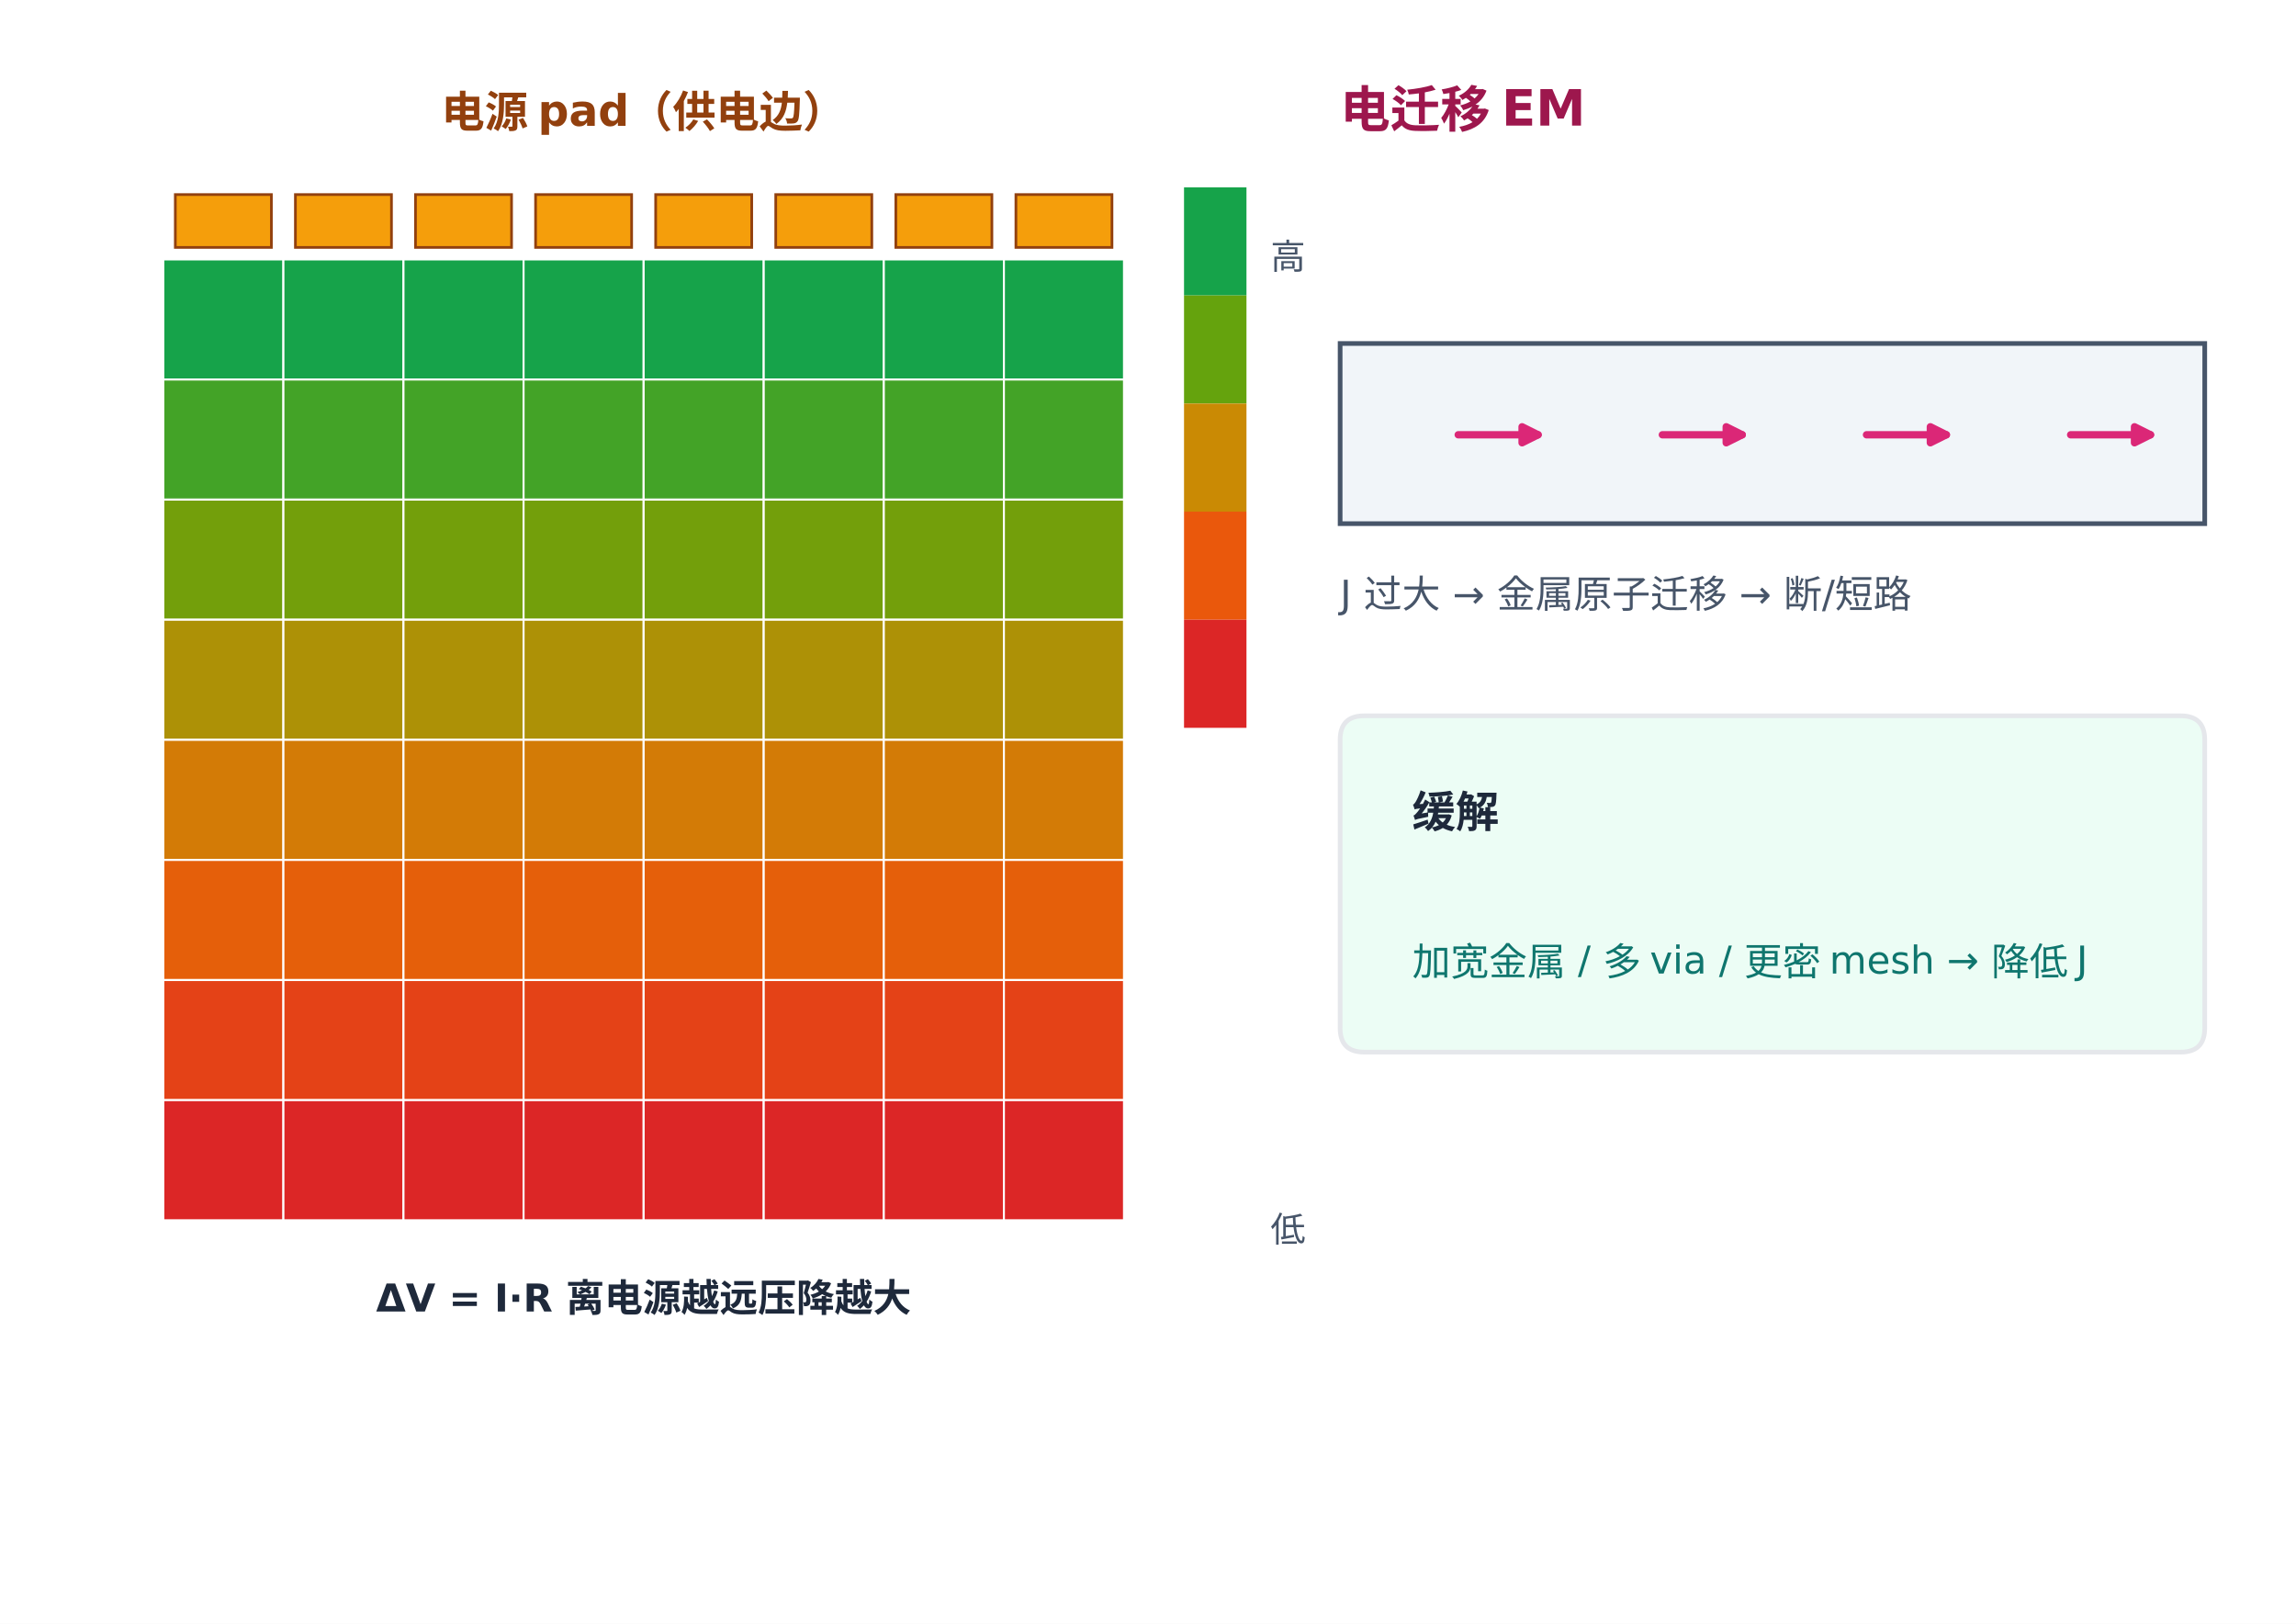
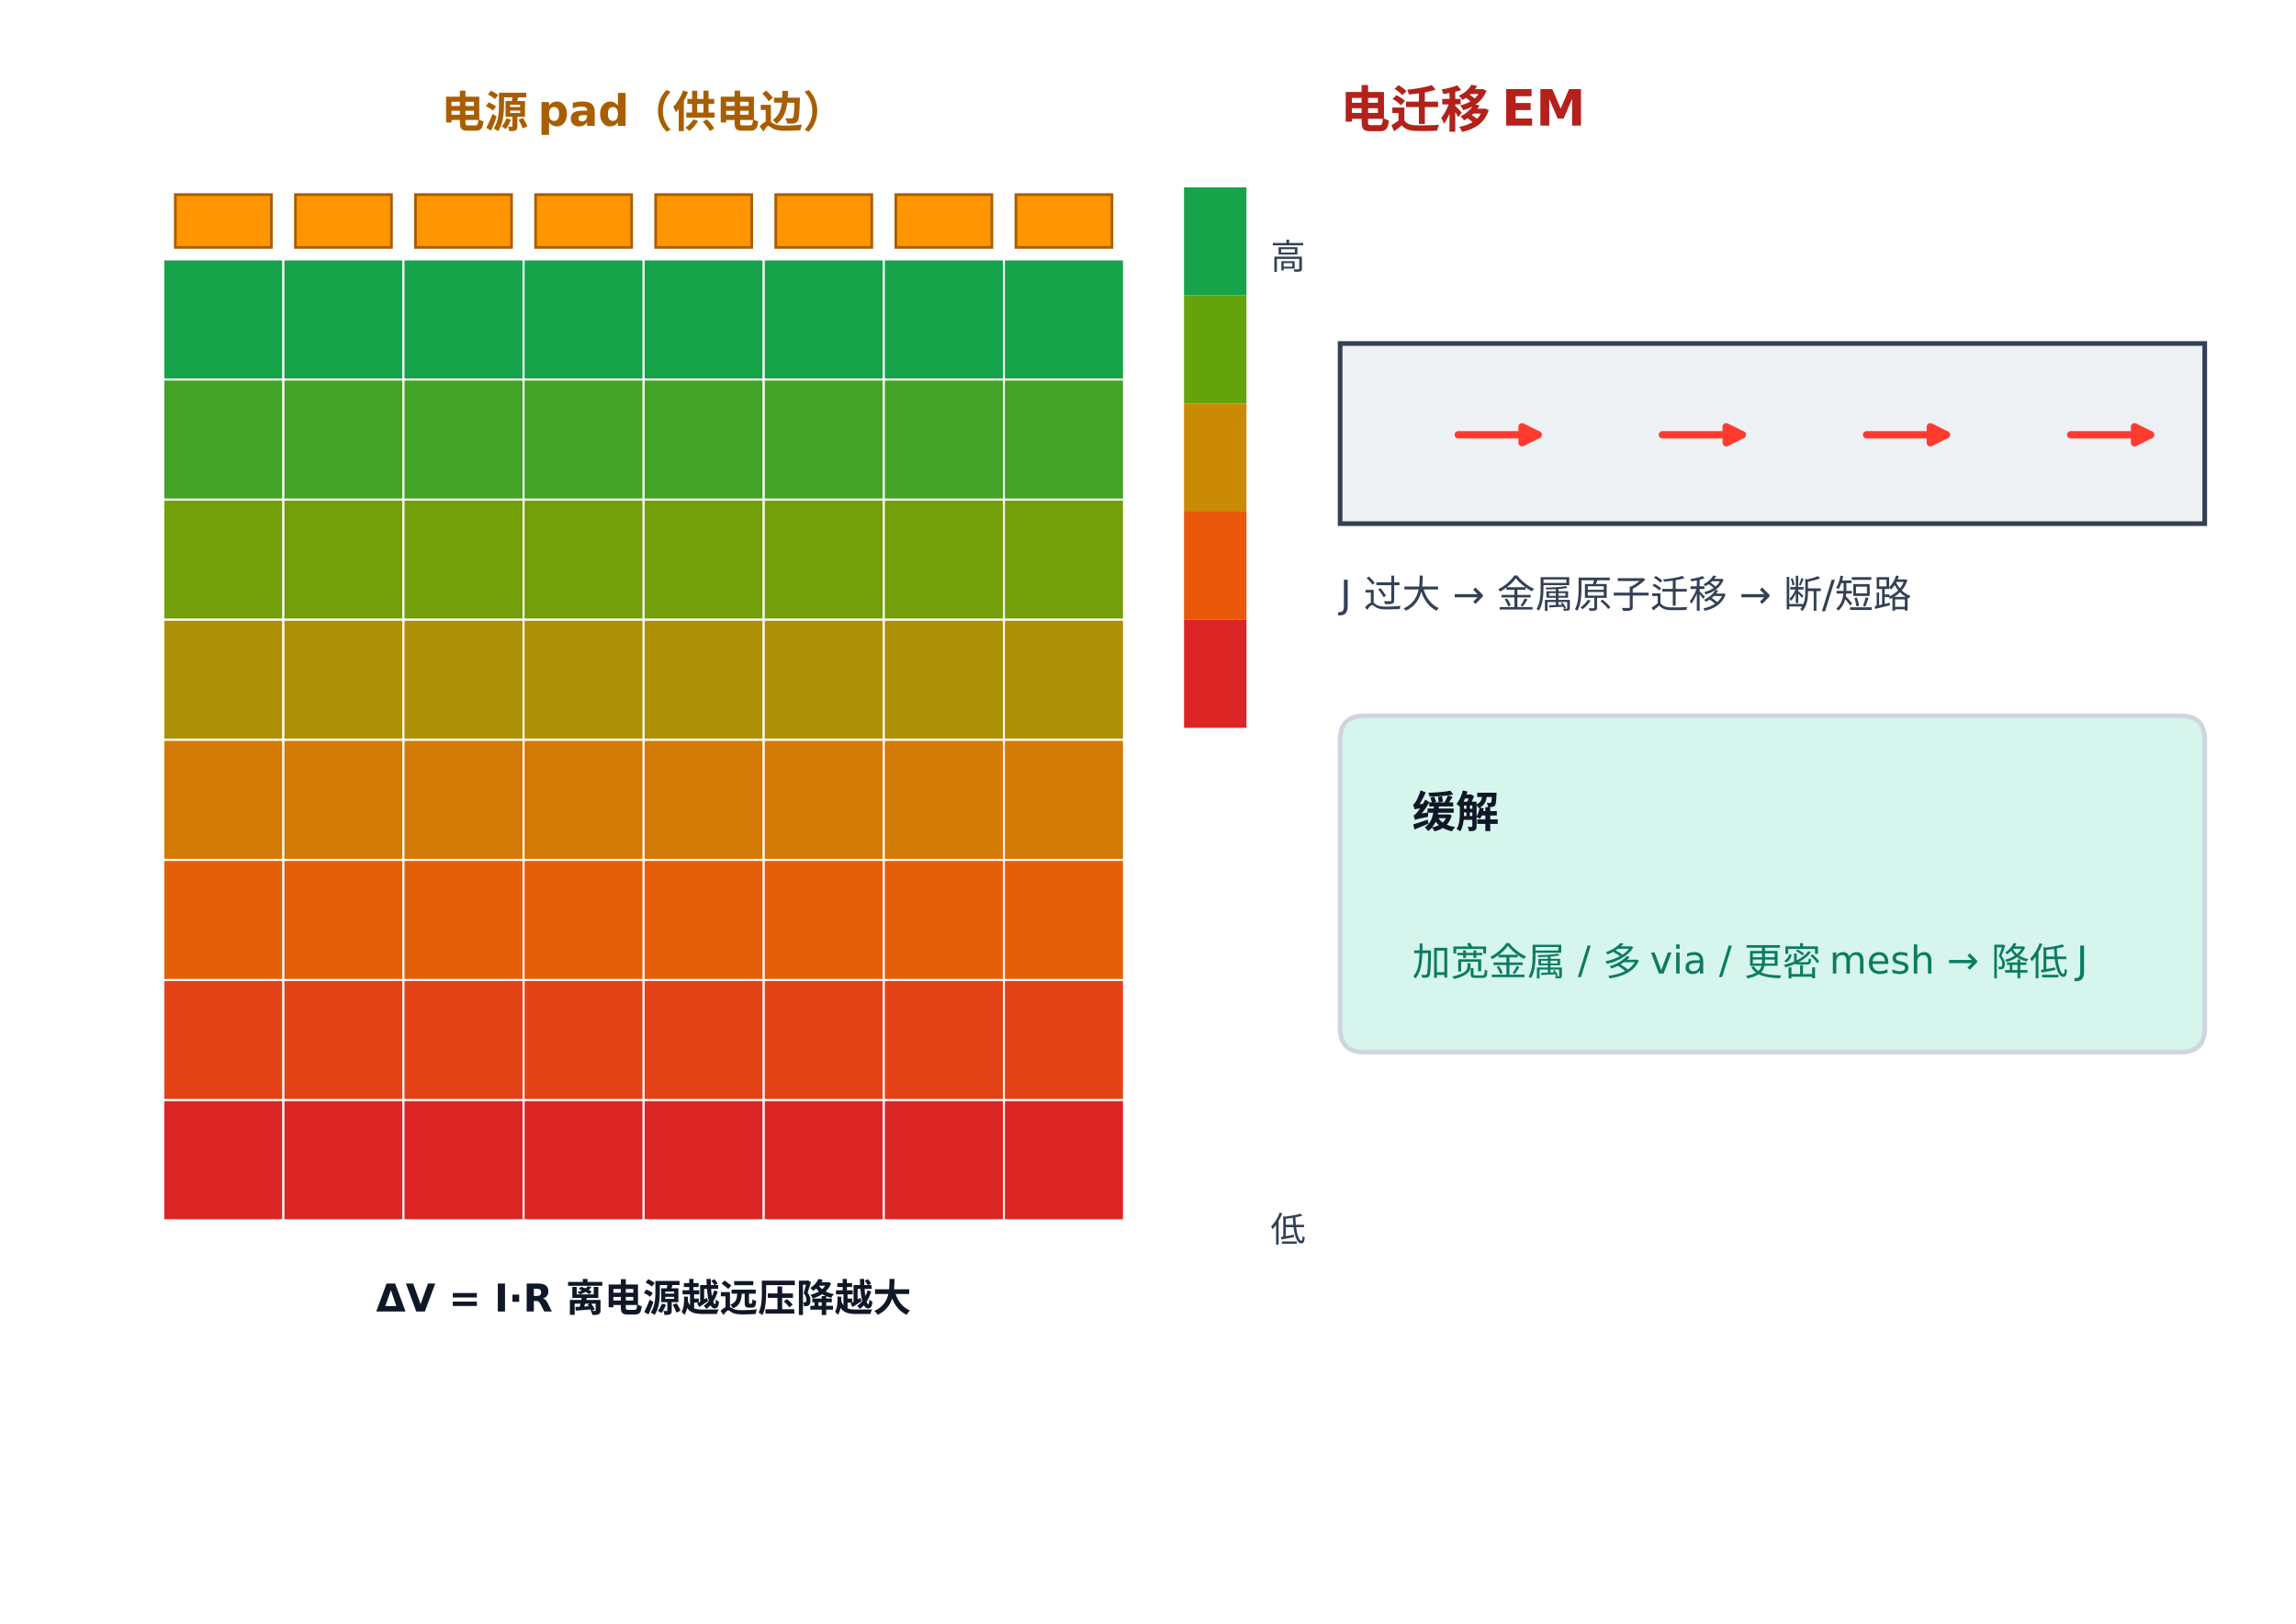
<svg xmlns="http://www.w3.org/2000/svg" width="688.32pt" height="486.72pt" viewBox="0 0 688.32 486.72" version="1.1">
  <defs>
    <style type="text/css">*{stroke-linejoin: round; stroke-linecap: butt}</style>
  </defs>
  <g id="figure_1">
    <g id="patch_1">
      <path d="M 0 486.72  L 688.32 486.72  L 688.32 0  L 0 0  z " style="fill: #ffffff" />
    </g>
    <g id="axes_1">
      <g id="patch_2">
-         <path d="M 5.76 480.96  L 682.56 480.96  L 682.56 5.76  L 5.76 5.76  z " clip-path="url(#pdfd5277733)" style="fill: #ffffff" />
+         <path d="M 5.76 480.96  L 682.56 480.96  L 682.56 5.76  L 5.76 5.76  z " clip-path="url(#pc64b1477e7)" style="fill: #ffffff" />
      </g>
      <g id="patch_3">
-         <path d="M 48.96 113.76  L 84.96 113.76  L 84.96 77.76  L 48.96 77.76  z " clip-path="url(#pdfd5277733)" style="fill: #16a34a; stroke: #ffffff; stroke-width: 0.6; stroke-linejoin: miter" />
+         <path d="M 48.96 113.76  L 84.96 113.76  L 84.96 77.76  L 48.96 77.76  z " clip-path="url(#pc64b1477e7)" style="fill: #16a34a; stroke: #ffffff; stroke-width: 0.6; stroke-linejoin: miter" />
      </g>
      <g id="patch_4">
-         <path d="M 84.96 113.76  L 120.96 113.76  L 120.96 77.76  L 84.96 77.76  z " clip-path="url(#pdfd5277733)" style="fill: #16a34a; stroke: #ffffff; stroke-width: 0.6; stroke-linejoin: miter" />
+         <path d="M 84.96 113.76  L 120.96 113.76  L 120.96 77.76  L 84.96 77.76  z " clip-path="url(#pc64b1477e7)" style="fill: #16a34a; stroke: #ffffff; stroke-width: 0.6; stroke-linejoin: miter" />
      </g>
      <g id="patch_5">
-         <path d="M 120.96 113.76  L 156.96 113.76  L 156.96 77.76  L 120.96 77.76  z " clip-path="url(#pdfd5277733)" style="fill: #16a34a; stroke: #ffffff; stroke-width: 0.6; stroke-linejoin: miter" />
+         <path d="M 120.96 113.76  L 156.96 113.76  L 156.96 77.76  L 120.96 77.76  z " clip-path="url(#pc64b1477e7)" style="fill: #16a34a; stroke: #ffffff; stroke-width: 0.6; stroke-linejoin: miter" />
      </g>
      <g id="patch_6">
-         <path d="M 156.96 113.76  L 192.96 113.76  L 192.96 77.76  L 156.96 77.76  z " clip-path="url(#pdfd5277733)" style="fill: #16a34a; stroke: #ffffff; stroke-width: 0.6; stroke-linejoin: miter" />
+         <path d="M 156.96 113.76  L 192.96 113.76  L 192.96 77.76  L 156.96 77.76  z " clip-path="url(#pc64b1477e7)" style="fill: #16a34a; stroke: #ffffff; stroke-width: 0.6; stroke-linejoin: miter" />
      </g>
      <g id="patch_7">
-         <path d="M 192.96 113.76  L 228.96 113.76  L 228.96 77.76  L 192.96 77.76  z " clip-path="url(#pdfd5277733)" style="fill: #16a34a; stroke: #ffffff; stroke-width: 0.6; stroke-linejoin: miter" />
+         <path d="M 192.96 113.76  L 228.96 113.76  L 228.96 77.76  L 192.96 77.76  z " clip-path="url(#pc64b1477e7)" style="fill: #16a34a; stroke: #ffffff; stroke-width: 0.6; stroke-linejoin: miter" />
      </g>
      <g id="patch_8">
-         <path d="M 228.96 113.76  L 264.96 113.76  L 264.96 77.76  L 228.96 77.76  z " clip-path="url(#pdfd5277733)" style="fill: #16a34a; stroke: #ffffff; stroke-width: 0.6; stroke-linejoin: miter" />
+         <path d="M 228.96 113.76  L 264.96 113.76  L 264.96 77.76  L 228.96 77.76  z " clip-path="url(#pc64b1477e7)" style="fill: #16a34a; stroke: #ffffff; stroke-width: 0.6; stroke-linejoin: miter" />
      </g>
      <g id="patch_9">
-         <path d="M 264.96 113.76  L 300.96 113.76  L 300.96 77.76  L 264.96 77.76  z " clip-path="url(#pdfd5277733)" style="fill: #16a34a; stroke: #ffffff; stroke-width: 0.6; stroke-linejoin: miter" />
+         <path d="M 264.96 113.76  L 300.96 113.76  L 300.96 77.76  L 264.96 77.76  z " clip-path="url(#pc64b1477e7)" style="fill: #16a34a; stroke: #ffffff; stroke-width: 0.6; stroke-linejoin: miter" />
      </g>
      <g id="patch_10">
-         <path d="M 300.96 113.76  L 336.96 113.76  L 336.96 77.76  L 300.96 77.76  z " clip-path="url(#pdfd5277733)" style="fill: #16a34a; stroke: #ffffff; stroke-width: 0.6; stroke-linejoin: miter" />
+         <path d="M 300.96 113.76  L 336.96 113.76  L 336.96 77.76  L 300.96 77.76  z " clip-path="url(#pc64b1477e7)" style="fill: #16a34a; stroke: #ffffff; stroke-width: 0.6; stroke-linejoin: miter" />
      </g>
      <g id="patch_11">
-         <path d="M 48.96 149.76  L 84.96 149.76  L 84.96 113.76  L 48.96 113.76  z " clip-path="url(#pdfd5277733)" style="fill: #43a327; stroke: #ffffff; stroke-width: 0.6; stroke-linejoin: miter" />
+         <path d="M 48.96 149.76  L 84.96 149.76  L 84.96 113.76  L 48.96 113.76  z " clip-path="url(#pc64b1477e7)" style="fill: #43a327; stroke: #ffffff; stroke-width: 0.6; stroke-linejoin: miter" />
      </g>
      <g id="patch_12">
-         <path d="M 84.96 149.76  L 120.96 149.76  L 120.96 113.76  L 84.96 113.76  z " clip-path="url(#pdfd5277733)" style="fill: #43a327; stroke: #ffffff; stroke-width: 0.6; stroke-linejoin: miter" />
+         <path d="M 84.96 149.76  L 120.96 149.76  L 120.96 113.76  L 84.96 113.76  z " clip-path="url(#pc64b1477e7)" style="fill: #43a327; stroke: #ffffff; stroke-width: 0.6; stroke-linejoin: miter" />
      </g>
      <g id="patch_13">
-         <path d="M 120.96 149.76  L 156.96 149.76  L 156.96 113.76  L 120.96 113.76  z " clip-path="url(#pdfd5277733)" style="fill: #43a327; stroke: #ffffff; stroke-width: 0.6; stroke-linejoin: miter" />
+         <path d="M 120.96 149.76  L 156.96 149.76  L 156.96 113.76  L 120.96 113.76  z " clip-path="url(#pc64b1477e7)" style="fill: #43a327; stroke: #ffffff; stroke-width: 0.6; stroke-linejoin: miter" />
      </g>
      <g id="patch_14">
-         <path d="M 156.96 149.76  L 192.96 149.76  L 192.96 113.76  L 156.96 113.76  z " clip-path="url(#pdfd5277733)" style="fill: #43a327; stroke: #ffffff; stroke-width: 0.6; stroke-linejoin: miter" />
+         <path d="M 156.96 149.76  L 192.96 149.76  L 192.96 113.76  L 156.96 113.76  z " clip-path="url(#pc64b1477e7)" style="fill: #43a327; stroke: #ffffff; stroke-width: 0.6; stroke-linejoin: miter" />
      </g>
      <g id="patch_15">
-         <path d="M 192.96 149.76  L 228.96 149.76  L 228.96 113.76  L 192.96 113.76  z " clip-path="url(#pdfd5277733)" style="fill: #43a327; stroke: #ffffff; stroke-width: 0.6; stroke-linejoin: miter" />
+         <path d="M 192.96 149.76  L 228.96 149.76  L 228.96 113.76  L 192.96 113.76  z " clip-path="url(#pc64b1477e7)" style="fill: #43a327; stroke: #ffffff; stroke-width: 0.6; stroke-linejoin: miter" />
      </g>
      <g id="patch_16">
-         <path d="M 228.96 149.76  L 264.96 149.76  L 264.96 113.76  L 228.96 113.76  z " clip-path="url(#pdfd5277733)" style="fill: #43a327; stroke: #ffffff; stroke-width: 0.6; stroke-linejoin: miter" />
+         <path d="M 228.96 149.76  L 264.96 149.76  L 264.96 113.76  L 228.96 113.76  z " clip-path="url(#pc64b1477e7)" style="fill: #43a327; stroke: #ffffff; stroke-width: 0.6; stroke-linejoin: miter" />
      </g>
      <g id="patch_17">
-         <path d="M 264.96 149.76  L 300.96 149.76  L 300.96 113.76  L 264.96 113.76  z " clip-path="url(#pdfd5277733)" style="fill: #43a327; stroke: #ffffff; stroke-width: 0.6; stroke-linejoin: miter" />
+         <path d="M 264.96 149.76  L 300.96 149.76  L 300.96 113.76  L 264.96 113.76  z " clip-path="url(#pc64b1477e7)" style="fill: #43a327; stroke: #ffffff; stroke-width: 0.6; stroke-linejoin: miter" />
      </g>
      <g id="patch_18">
-         <path d="M 300.96 149.76  L 336.96 149.76  L 336.96 113.76  L 300.96 113.76  z " clip-path="url(#pdfd5277733)" style="fill: #43a327; stroke: #ffffff; stroke-width: 0.6; stroke-linejoin: miter" />
+         <path d="M 300.96 149.76  L 336.96 149.76  L 336.96 113.76  L 300.96 113.76  z " clip-path="url(#pc64b1477e7)" style="fill: #43a327; stroke: #ffffff; stroke-width: 0.6; stroke-linejoin: miter" />
      </g>
      <g id="patch_19">
-         <path d="M 48.96 185.76  L 84.96 185.76  L 84.96 149.76  L 48.96 149.76  z " clip-path="url(#pdfd5277733)" style="fill: #739f0b; stroke: #ffffff; stroke-width: 0.6; stroke-linejoin: miter" />
+         <path d="M 48.96 185.76  L 84.96 185.76  L 84.96 149.76  L 48.96 149.76  z " clip-path="url(#pc64b1477e7)" style="fill: #739f0b; stroke: #ffffff; stroke-width: 0.6; stroke-linejoin: miter" />
      </g>
      <g id="patch_20">
-         <path d="M 84.96 185.76  L 120.96 185.76  L 120.96 149.76  L 84.96 149.76  z " clip-path="url(#pdfd5277733)" style="fill: #739f0b; stroke: #ffffff; stroke-width: 0.6; stroke-linejoin: miter" />
+         <path d="M 84.96 185.76  L 120.96 185.76  L 120.96 149.76  L 84.96 149.76  z " clip-path="url(#pc64b1477e7)" style="fill: #739f0b; stroke: #ffffff; stroke-width: 0.6; stroke-linejoin: miter" />
      </g>
      <g id="patch_21">
-         <path d="M 120.96 185.76  L 156.96 185.76  L 156.96 149.76  L 120.96 149.76  z " clip-path="url(#pdfd5277733)" style="fill: #739f0b; stroke: #ffffff; stroke-width: 0.6; stroke-linejoin: miter" />
+         <path d="M 120.96 185.76  L 156.96 185.76  L 156.96 149.76  L 120.96 149.76  z " clip-path="url(#pc64b1477e7)" style="fill: #739f0b; stroke: #ffffff; stroke-width: 0.6; stroke-linejoin: miter" />
      </g>
      <g id="patch_22">
-         <path d="M 156.96 185.76  L 192.96 185.76  L 192.96 149.76  L 156.96 149.76  z " clip-path="url(#pdfd5277733)" style="fill: #739f0b; stroke: #ffffff; stroke-width: 0.6; stroke-linejoin: miter" />
+         <path d="M 156.96 185.76  L 192.96 185.76  L 192.96 149.76  L 156.96 149.76  z " clip-path="url(#pc64b1477e7)" style="fill: #739f0b; stroke: #ffffff; stroke-width: 0.6; stroke-linejoin: miter" />
      </g>
      <g id="patch_23">
-         <path d="M 192.96 185.76  L 228.96 185.76  L 228.96 149.76  L 192.96 149.76  z " clip-path="url(#pdfd5277733)" style="fill: #739f0b; stroke: #ffffff; stroke-width: 0.6; stroke-linejoin: miter" />
+         <path d="M 192.96 185.76  L 228.96 185.76  L 228.96 149.76  L 192.96 149.76  z " clip-path="url(#pc64b1477e7)" style="fill: #739f0b; stroke: #ffffff; stroke-width: 0.6; stroke-linejoin: miter" />
      </g>
      <g id="patch_24">
-         <path d="M 228.96 185.76  L 264.96 185.76  L 264.96 149.76  L 228.96 149.76  z " clip-path="url(#pdfd5277733)" style="fill: #739f0b; stroke: #ffffff; stroke-width: 0.6; stroke-linejoin: miter" />
+         <path d="M 228.96 185.76  L 264.96 185.76  L 264.96 149.76  L 228.96 149.76  z " clip-path="url(#pc64b1477e7)" style="fill: #739f0b; stroke: #ffffff; stroke-width: 0.6; stroke-linejoin: miter" />
      </g>
      <g id="patch_25">
-         <path d="M 264.96 185.76  L 300.96 185.76  L 300.96 149.76  L 264.96 149.76  z " clip-path="url(#pdfd5277733)" style="fill: #739f0b; stroke: #ffffff; stroke-width: 0.6; stroke-linejoin: miter" />
+         <path d="M 264.96 185.76  L 300.96 185.76  L 300.96 149.76  L 264.96 149.76  z " clip-path="url(#pc64b1477e7)" style="fill: #739f0b; stroke: #ffffff; stroke-width: 0.6; stroke-linejoin: miter" />
      </g>
      <g id="patch_26">
-         <path d="M 300.96 185.76  L 336.96 185.76  L 336.96 149.76  L 300.96 149.76  z " clip-path="url(#pdfd5277733)" style="fill: #739f0b; stroke: #ffffff; stroke-width: 0.6; stroke-linejoin: miter" />
+         <path d="M 300.96 185.76  L 336.96 185.76  L 336.96 149.76  L 300.96 149.76  z " clip-path="url(#pc64b1477e7)" style="fill: #739f0b; stroke: #ffffff; stroke-width: 0.6; stroke-linejoin: miter" />
      </g>
      <g id="patch_27">
-         <path d="M 48.96 221.76  L 84.96 221.76  L 84.96 185.76  L 48.96 185.76  z " clip-path="url(#pdfd5277733)" style="fill: #ad9106; stroke: #ffffff; stroke-width: 0.6; stroke-linejoin: miter" />
+         <path d="M 48.96 221.76  L 84.96 221.76  L 84.96 185.76  L 48.96 185.76  z " clip-path="url(#pc64b1477e7)" style="fill: #ad9106; stroke: #ffffff; stroke-width: 0.6; stroke-linejoin: miter" />
      </g>
      <g id="patch_28">
-         <path d="M 84.96 221.76  L 120.96 221.76  L 120.96 185.76  L 84.96 185.76  z " clip-path="url(#pdfd5277733)" style="fill: #ad9106; stroke: #ffffff; stroke-width: 0.6; stroke-linejoin: miter" />
+         <path d="M 84.96 221.76  L 120.96 221.76  L 120.96 185.76  L 84.96 185.76  z " clip-path="url(#pc64b1477e7)" style="fill: #ad9106; stroke: #ffffff; stroke-width: 0.6; stroke-linejoin: miter" />
      </g>
      <g id="patch_29">
-         <path d="M 120.96 221.76  L 156.96 221.76  L 156.96 185.76  L 120.96 185.76  z " clip-path="url(#pdfd5277733)" style="fill: #ad9106; stroke: #ffffff; stroke-width: 0.6; stroke-linejoin: miter" />
+         <path d="M 120.96 221.76  L 156.96 221.76  L 156.96 185.76  L 120.96 185.76  z " clip-path="url(#pc64b1477e7)" style="fill: #ad9106; stroke: #ffffff; stroke-width: 0.6; stroke-linejoin: miter" />
      </g>
      <g id="patch_30">
-         <path d="M 156.96 221.76  L 192.96 221.76  L 192.96 185.76  L 156.96 185.76  z " clip-path="url(#pdfd5277733)" style="fill: #ad9106; stroke: #ffffff; stroke-width: 0.6; stroke-linejoin: miter" />
+         <path d="M 156.96 221.76  L 192.96 221.76  L 192.96 185.76  L 156.96 185.76  z " clip-path="url(#pc64b1477e7)" style="fill: #ad9106; stroke: #ffffff; stroke-width: 0.6; stroke-linejoin: miter" />
      </g>
      <g id="patch_31">
-         <path d="M 192.96 221.76  L 228.96 221.76  L 228.96 185.76  L 192.96 185.76  z " clip-path="url(#pdfd5277733)" style="fill: #ad9106; stroke: #ffffff; stroke-width: 0.6; stroke-linejoin: miter" />
+         <path d="M 192.96 221.76  L 228.96 221.76  L 228.96 185.76  L 192.96 185.76  z " clip-path="url(#pc64b1477e7)" style="fill: #ad9106; stroke: #ffffff; stroke-width: 0.6; stroke-linejoin: miter" />
      </g>
      <g id="patch_32">
-         <path d="M 228.96 221.76  L 264.96 221.76  L 264.96 185.76  L 228.96 185.76  z " clip-path="url(#pdfd5277733)" style="fill: #ad9106; stroke: #ffffff; stroke-width: 0.6; stroke-linejoin: miter" />
+         <path d="M 228.96 221.76  L 264.96 221.76  L 264.96 185.76  L 228.96 185.76  z " clip-path="url(#pc64b1477e7)" style="fill: #ad9106; stroke: #ffffff; stroke-width: 0.6; stroke-linejoin: miter" />
      </g>
      <g id="patch_33">
-         <path d="M 264.96 221.76  L 300.96 221.76  L 300.96 185.76  L 264.96 185.76  z " clip-path="url(#pdfd5277733)" style="fill: #ad9106; stroke: #ffffff; stroke-width: 0.6; stroke-linejoin: miter" />
+         <path d="M 264.96 221.76  L 300.96 221.76  L 300.96 185.76  L 264.96 185.76  z " clip-path="url(#pc64b1477e7)" style="fill: #ad9106; stroke: #ffffff; stroke-width: 0.6; stroke-linejoin: miter" />
      </g>
      <g id="patch_34">
-         <path d="M 300.96 221.76  L 336.96 221.76  L 336.96 185.76  L 300.96 185.76  z " clip-path="url(#pdfd5277733)" style="fill: #ad9106; stroke: #ffffff; stroke-width: 0.6; stroke-linejoin: miter" />
+         <path d="M 300.96 221.76  L 336.96 221.76  L 336.96 185.76  L 300.96 185.76  z " clip-path="url(#pc64b1477e7)" style="fill: #ad9106; stroke: #ffffff; stroke-width: 0.6; stroke-linejoin: miter" />
      </g>
      <g id="patch_35">
-         <path d="M 48.96 257.76  L 84.96 257.76  L 84.96 221.76  L 48.96 221.76  z " clip-path="url(#pdfd5277733)" style="fill: #d37b06; stroke: #ffffff; stroke-width: 0.6; stroke-linejoin: miter" />
+         <path d="M 48.96 257.76  L 84.96 257.76  L 84.96 221.76  L 48.96 221.76  z " clip-path="url(#pc64b1477e7)" style="fill: #d37b06; stroke: #ffffff; stroke-width: 0.6; stroke-linejoin: miter" />
      </g>
      <g id="patch_36">
-         <path d="M 84.96 257.76  L 120.96 257.76  L 120.96 221.76  L 84.96 221.76  z " clip-path="url(#pdfd5277733)" style="fill: #d37b06; stroke: #ffffff; stroke-width: 0.6; stroke-linejoin: miter" />
+         <path d="M 84.96 257.76  L 120.96 257.76  L 120.96 221.76  L 84.96 221.76  z " clip-path="url(#pc64b1477e7)" style="fill: #d37b06; stroke: #ffffff; stroke-width: 0.6; stroke-linejoin: miter" />
      </g>
      <g id="patch_37">
-         <path d="M 120.96 257.76  L 156.96 257.76  L 156.96 221.76  L 120.96 221.76  z " clip-path="url(#pdfd5277733)" style="fill: #d37b06; stroke: #ffffff; stroke-width: 0.6; stroke-linejoin: miter" />
+         <path d="M 120.96 257.76  L 156.96 257.76  L 156.96 221.76  L 120.96 221.76  z " clip-path="url(#pc64b1477e7)" style="fill: #d37b06; stroke: #ffffff; stroke-width: 0.6; stroke-linejoin: miter" />
      </g>
      <g id="patch_38">
-         <path d="M 156.96 257.76  L 192.96 257.76  L 192.96 221.76  L 156.96 221.76  z " clip-path="url(#pdfd5277733)" style="fill: #d37b06; stroke: #ffffff; stroke-width: 0.6; stroke-linejoin: miter" />
+         <path d="M 156.96 257.76  L 192.96 257.76  L 192.96 221.76  L 156.96 221.76  z " clip-path="url(#pc64b1477e7)" style="fill: #d37b06; stroke: #ffffff; stroke-width: 0.6; stroke-linejoin: miter" />
      </g>
      <g id="patch_39">
-         <path d="M 192.96 257.76  L 228.96 257.76  L 228.96 221.76  L 192.96 221.76  z " clip-path="url(#pdfd5277733)" style="fill: #d37b06; stroke: #ffffff; stroke-width: 0.6; stroke-linejoin: miter" />
+         <path d="M 192.96 257.76  L 228.96 257.76  L 228.96 221.76  L 192.96 221.76  z " clip-path="url(#pc64b1477e7)" style="fill: #d37b06; stroke: #ffffff; stroke-width: 0.6; stroke-linejoin: miter" />
      </g>
      <g id="patch_40">
-         <path d="M 228.96 257.76  L 264.96 257.76  L 264.96 221.76  L 228.96 221.76  z " clip-path="url(#pdfd5277733)" style="fill: #d37b06; stroke: #ffffff; stroke-width: 0.6; stroke-linejoin: miter" />
+         <path d="M 228.96 257.76  L 264.96 257.76  L 264.96 221.76  L 228.96 221.76  z " clip-path="url(#pc64b1477e7)" style="fill: #d37b06; stroke: #ffffff; stroke-width: 0.6; stroke-linejoin: miter" />
      </g>
      <g id="patch_41">
-         <path d="M 264.96 257.76  L 300.96 257.76  L 300.96 221.76  L 264.96 221.76  z " clip-path="url(#pdfd5277733)" style="fill: #d37b06; stroke: #ffffff; stroke-width: 0.6; stroke-linejoin: miter" />
+         <path d="M 264.96 257.76  L 300.96 257.76  L 300.96 221.76  L 264.96 221.76  z " clip-path="url(#pc64b1477e7)" style="fill: #d37b06; stroke: #ffffff; stroke-width: 0.6; stroke-linejoin: miter" />
      </g>
      <g id="patch_42">
-         <path d="M 300.96 257.76  L 336.96 257.76  L 336.96 221.76  L 300.96 221.76  z " clip-path="url(#pdfd5277733)" style="fill: #d37b06; stroke: #ffffff; stroke-width: 0.6; stroke-linejoin: miter" />
+         <path d="M 300.96 257.76  L 336.96 257.76  L 336.96 221.76  L 300.96 221.76  z " clip-path="url(#pc64b1477e7)" style="fill: #d37b06; stroke: #ffffff; stroke-width: 0.6; stroke-linejoin: miter" />
      </g>
      <g id="patch_43">
-         <path d="M 48.96 293.76  L 84.96 293.76  L 84.96 257.76  L 48.96 257.76  z " clip-path="url(#pdfd5277733)" style="fill: #e55f0a; stroke: #ffffff; stroke-width: 0.6; stroke-linejoin: miter" />
+         <path d="M 48.96 293.76  L 84.96 293.76  L 84.96 257.76  L 48.96 257.76  z " clip-path="url(#pc64b1477e7)" style="fill: #e55f0a; stroke: #ffffff; stroke-width: 0.6; stroke-linejoin: miter" />
      </g>
      <g id="patch_44">
-         <path d="M 84.96 293.76  L 120.96 293.76  L 120.96 257.76  L 84.96 257.76  z " clip-path="url(#pdfd5277733)" style="fill: #e55f0a; stroke: #ffffff; stroke-width: 0.6; stroke-linejoin: miter" />
+         <path d="M 84.96 293.76  L 120.96 293.76  L 120.96 257.76  L 84.96 257.76  z " clip-path="url(#pc64b1477e7)" style="fill: #e55f0a; stroke: #ffffff; stroke-width: 0.6; stroke-linejoin: miter" />
      </g>
      <g id="patch_45">
-         <path d="M 120.96 293.76  L 156.96 293.76  L 156.96 257.76  L 120.96 257.76  z " clip-path="url(#pdfd5277733)" style="fill: #e55f0a; stroke: #ffffff; stroke-width: 0.6; stroke-linejoin: miter" />
+         <path d="M 120.96 293.76  L 156.96 293.76  L 156.96 257.76  L 120.96 257.76  z " clip-path="url(#pc64b1477e7)" style="fill: #e55f0a; stroke: #ffffff; stroke-width: 0.6; stroke-linejoin: miter" />
      </g>
      <g id="patch_46">
-         <path d="M 156.96 293.76  L 192.96 293.76  L 192.96 257.76  L 156.96 257.76  z " clip-path="url(#pdfd5277733)" style="fill: #e55f0a; stroke: #ffffff; stroke-width: 0.6; stroke-linejoin: miter" />
+         <path d="M 156.96 293.76  L 192.96 293.76  L 192.96 257.76  L 156.96 257.76  z " clip-path="url(#pc64b1477e7)" style="fill: #e55f0a; stroke: #ffffff; stroke-width: 0.6; stroke-linejoin: miter" />
      </g>
      <g id="patch_47">
-         <path d="M 192.96 293.76  L 228.96 293.76  L 228.96 257.76  L 192.96 257.76  z " clip-path="url(#pdfd5277733)" style="fill: #e55f0a; stroke: #ffffff; stroke-width: 0.6; stroke-linejoin: miter" />
+         <path d="M 192.96 293.76  L 228.96 293.76  L 228.96 257.76  L 192.96 257.76  z " clip-path="url(#pc64b1477e7)" style="fill: #e55f0a; stroke: #ffffff; stroke-width: 0.6; stroke-linejoin: miter" />
      </g>
      <g id="patch_48">
-         <path d="M 228.96 293.76  L 264.96 293.76  L 264.96 257.76  L 228.96 257.76  z " clip-path="url(#pdfd5277733)" style="fill: #e55f0a; stroke: #ffffff; stroke-width: 0.6; stroke-linejoin: miter" />
+         <path d="M 228.96 293.76  L 264.96 293.76  L 264.96 257.76  L 228.96 257.76  z " clip-path="url(#pc64b1477e7)" style="fill: #e55f0a; stroke: #ffffff; stroke-width: 0.6; stroke-linejoin: miter" />
      </g>
      <g id="patch_49">
-         <path d="M 264.96 293.76  L 300.96 293.76  L 300.96 257.76  L 264.96 257.76  z " clip-path="url(#pdfd5277733)" style="fill: #e55f0a; stroke: #ffffff; stroke-width: 0.6; stroke-linejoin: miter" />
+         <path d="M 264.96 293.76  L 300.96 293.76  L 300.96 257.76  L 264.96 257.76  z " clip-path="url(#pc64b1477e7)" style="fill: #e55f0a; stroke: #ffffff; stroke-width: 0.6; stroke-linejoin: miter" />
      </g>
      <g id="patch_50">
-         <path d="M 300.96 293.76  L 336.96 293.76  L 336.96 257.76  L 300.96 257.76  z " clip-path="url(#pdfd5277733)" style="fill: #e55f0a; stroke: #ffffff; stroke-width: 0.6; stroke-linejoin: miter" />
+         <path d="M 300.96 293.76  L 336.96 293.76  L 336.96 257.76  L 300.96 257.76  z " clip-path="url(#pc64b1477e7)" style="fill: #e55f0a; stroke: #ffffff; stroke-width: 0.6; stroke-linejoin: miter" />
      </g>
      <g id="patch_51">
-         <path d="M 48.96 329.76  L 84.96 329.76  L 84.96 293.76  L 48.96 293.76  z " clip-path="url(#pdfd5277733)" style="fill: #e44217; stroke: #ffffff; stroke-width: 0.6; stroke-linejoin: miter" />
+         <path d="M 48.96 329.76  L 84.96 329.76  L 84.96 293.76  L 48.96 293.76  z " clip-path="url(#pc64b1477e7)" style="fill: #e44217; stroke: #ffffff; stroke-width: 0.6; stroke-linejoin: miter" />
      </g>
      <g id="patch_52">
-         <path d="M 84.96 329.76  L 120.96 329.76  L 120.96 293.76  L 84.96 293.76  z " clip-path="url(#pdfd5277733)" style="fill: #e44217; stroke: #ffffff; stroke-width: 0.6; stroke-linejoin: miter" />
+         <path d="M 84.96 329.76  L 120.96 329.76  L 120.96 293.76  L 84.96 293.76  z " clip-path="url(#pc64b1477e7)" style="fill: #e44217; stroke: #ffffff; stroke-width: 0.6; stroke-linejoin: miter" />
      </g>
      <g id="patch_53">
-         <path d="M 120.96 329.76  L 156.96 329.76  L 156.96 293.76  L 120.96 293.76  z " clip-path="url(#pdfd5277733)" style="fill: #e44217; stroke: #ffffff; stroke-width: 0.6; stroke-linejoin: miter" />
+         <path d="M 120.96 329.76  L 156.96 329.76  L 156.96 293.76  L 120.96 293.76  z " clip-path="url(#pc64b1477e7)" style="fill: #e44217; stroke: #ffffff; stroke-width: 0.6; stroke-linejoin: miter" />
      </g>
      <g id="patch_54">
-         <path d="M 156.96 329.76  L 192.96 329.76  L 192.96 293.76  L 156.96 293.76  z " clip-path="url(#pdfd5277733)" style="fill: #e44217; stroke: #ffffff; stroke-width: 0.6; stroke-linejoin: miter" />
+         <path d="M 156.96 329.76  L 192.96 329.76  L 192.96 293.76  L 156.96 293.76  z " clip-path="url(#pc64b1477e7)" style="fill: #e44217; stroke: #ffffff; stroke-width: 0.6; stroke-linejoin: miter" />
      </g>
      <g id="patch_55">
-         <path d="M 192.96 329.76  L 228.96 329.76  L 228.96 293.76  L 192.96 293.76  z " clip-path="url(#pdfd5277733)" style="fill: #e44217; stroke: #ffffff; stroke-width: 0.6; stroke-linejoin: miter" />
+         <path d="M 192.96 329.76  L 228.96 329.76  L 228.96 293.76  L 192.96 293.76  z " clip-path="url(#pc64b1477e7)" style="fill: #e44217; stroke: #ffffff; stroke-width: 0.6; stroke-linejoin: miter" />
      </g>
      <g id="patch_56">
-         <path d="M 228.96 329.76  L 264.96 329.76  L 264.96 293.76  L 228.96 293.76  z " clip-path="url(#pdfd5277733)" style="fill: #e44217; stroke: #ffffff; stroke-width: 0.6; stroke-linejoin: miter" />
+         <path d="M 228.96 329.76  L 264.96 329.76  L 264.96 293.76  L 228.96 293.76  z " clip-path="url(#pc64b1477e7)" style="fill: #e44217; stroke: #ffffff; stroke-width: 0.6; stroke-linejoin: miter" />
      </g>
      <g id="patch_57">
-         <path d="M 264.96 329.76  L 300.96 329.76  L 300.96 293.76  L 264.96 293.76  z " clip-path="url(#pdfd5277733)" style="fill: #e44217; stroke: #ffffff; stroke-width: 0.6; stroke-linejoin: miter" />
+         <path d="M 264.96 329.76  L 300.96 329.76  L 300.96 293.76  L 264.96 293.76  z " clip-path="url(#pc64b1477e7)" style="fill: #e44217; stroke: #ffffff; stroke-width: 0.6; stroke-linejoin: miter" />
      </g>
      <g id="patch_58">
-         <path d="M 300.96 329.76  L 336.96 329.76  L 336.96 293.76  L 300.96 293.76  z " clip-path="url(#pdfd5277733)" style="fill: #e44217; stroke: #ffffff; stroke-width: 0.6; stroke-linejoin: miter" />
+         <path d="M 300.96 329.76  L 336.96 329.76  L 336.96 293.76  L 300.96 293.76  z " clip-path="url(#pc64b1477e7)" style="fill: #e44217; stroke: #ffffff; stroke-width: 0.6; stroke-linejoin: miter" />
      </g>
      <g id="patch_59">
-         <path d="M 48.96 365.76  L 84.96 365.76  L 84.96 329.76  L 48.96 329.76  z " clip-path="url(#pdfd5277733)" style="fill: #dc2626; stroke: #ffffff; stroke-width: 0.6; stroke-linejoin: miter" />
+         <path d="M 48.96 365.76  L 84.96 365.76  L 84.96 329.76  L 48.96 329.76  z " clip-path="url(#pc64b1477e7)" style="fill: #dc2626; stroke: #ffffff; stroke-width: 0.6; stroke-linejoin: miter" />
      </g>
      <g id="patch_60">
-         <path d="M 84.96 365.76  L 120.96 365.76  L 120.96 329.76  L 84.96 329.76  z " clip-path="url(#pdfd5277733)" style="fill: #dc2626; stroke: #ffffff; stroke-width: 0.6; stroke-linejoin: miter" />
+         <path d="M 84.96 365.76  L 120.96 365.76  L 120.96 329.76  L 84.96 329.76  z " clip-path="url(#pc64b1477e7)" style="fill: #dc2626; stroke: #ffffff; stroke-width: 0.6; stroke-linejoin: miter" />
      </g>
      <g id="patch_61">
-         <path d="M 120.96 365.76  L 156.96 365.76  L 156.96 329.76  L 120.96 329.76  z " clip-path="url(#pdfd5277733)" style="fill: #dc2626; stroke: #ffffff; stroke-width: 0.6; stroke-linejoin: miter" />
+         <path d="M 120.96 365.76  L 156.96 365.76  L 156.96 329.76  L 120.96 329.76  z " clip-path="url(#pc64b1477e7)" style="fill: #dc2626; stroke: #ffffff; stroke-width: 0.6; stroke-linejoin: miter" />
      </g>
      <g id="patch_62">
-         <path d="M 156.96 365.76  L 192.96 365.76  L 192.96 329.76  L 156.96 329.76  z " clip-path="url(#pdfd5277733)" style="fill: #dc2626; stroke: #ffffff; stroke-width: 0.6; stroke-linejoin: miter" />
+         <path d="M 156.96 365.76  L 192.96 365.76  L 192.96 329.76  L 156.96 329.76  z " clip-path="url(#pc64b1477e7)" style="fill: #dc2626; stroke: #ffffff; stroke-width: 0.6; stroke-linejoin: miter" />
      </g>
      <g id="patch_63">
-         <path d="M 192.96 365.76  L 228.96 365.76  L 228.96 329.76  L 192.96 329.76  z " clip-path="url(#pdfd5277733)" style="fill: #dc2626; stroke: #ffffff; stroke-width: 0.6; stroke-linejoin: miter" />
+         <path d="M 192.96 365.76  L 228.96 365.76  L 228.96 329.76  L 192.96 329.76  z " clip-path="url(#pc64b1477e7)" style="fill: #dc2626; stroke: #ffffff; stroke-width: 0.6; stroke-linejoin: miter" />
      </g>
      <g id="patch_64">
-         <path d="M 228.96 365.76  L 264.96 365.76  L 264.96 329.76  L 228.96 329.76  z " clip-path="url(#pdfd5277733)" style="fill: #dc2626; stroke: #ffffff; stroke-width: 0.6; stroke-linejoin: miter" />
+         <path d="M 228.96 365.76  L 264.96 365.76  L 264.96 329.76  L 228.96 329.76  z " clip-path="url(#pc64b1477e7)" style="fill: #dc2626; stroke: #ffffff; stroke-width: 0.6; stroke-linejoin: miter" />
      </g>
      <g id="patch_65">
-         <path d="M 264.96 365.76  L 300.96 365.76  L 300.96 329.76  L 264.96 329.76  z " clip-path="url(#pdfd5277733)" style="fill: #dc2626; stroke: #ffffff; stroke-width: 0.6; stroke-linejoin: miter" />
+         <path d="M 264.96 365.76  L 300.96 365.76  L 300.96 329.76  L 264.96 329.76  z " clip-path="url(#pc64b1477e7)" style="fill: #dc2626; stroke: #ffffff; stroke-width: 0.6; stroke-linejoin: miter" />
      </g>
      <g id="patch_66">
-         <path d="M 300.96 365.76  L 336.96 365.76  L 336.96 329.76  L 300.96 329.76  z " clip-path="url(#pdfd5277733)" style="fill: #dc2626; stroke: #ffffff; stroke-width: 0.6; stroke-linejoin: miter" />
+         <path d="M 300.96 365.76  L 336.96 365.76  L 336.96 329.76  L 300.96 329.76  z " clip-path="url(#pc64b1477e7)" style="fill: #dc2626; stroke: #ffffff; stroke-width: 0.6; stroke-linejoin: miter" />
      </g>
      <g id="patch_67">
-         <path d="M 401.76 156.96  L 660.96 156.96  L 660.96 102.96  L 401.76 102.96  z " clip-path="url(#pdfd5277733)" style="fill: #f1f5f9; stroke: #475569; stroke-width: 1.4; stroke-linejoin: miter" />
+         <path d="M 401.76 156.96  L 660.96 156.96  L 660.96 102.96  L 401.76 102.96  z " clip-path="url(#pc64b1477e7)" style="fill: #eef1f4; stroke: #344054; stroke-width: 1.4; stroke-linejoin: miter" />
      </g>
      <g id="patch_68">
-         <path d="M 408.96 315.36  L 653.76 315.36  Q 660.96 315.36 660.96 308.16  L 660.96 221.76  Q 660.96 214.56 653.76 214.56  L 408.96 214.56  Q 401.76 214.56 401.76 221.76  L 401.76 308.16  Q 401.76 315.36 408.96 315.36  z " clip-path="url(#pdfd5277733)" style="fill: #ecfdf5; stroke: #e5e7eb; stroke-width: 1.4; stroke-linejoin: miter" />
+         <path d="M 408.96 315.36  L 653.76 315.36  Q 660.96 315.36 660.96 308.16  L 660.96 221.76  Q 660.96 214.56 653.76 214.56  L 408.96 214.56  Q 401.76 214.56 401.76 221.76  L 401.76 308.16  Q 401.76 315.36 408.96 315.36  z " clip-path="url(#pc64b1477e7)" style="fill: #d6f5ec; stroke: #d0d5dd; stroke-width: 1.4; stroke-linejoin: miter" />
      </g>
      <g id="patch_69">
-         <path d="M 52.56 74.16  L 81.36 74.16  L 81.36 58.32  L 52.56 58.32  z " clip-path="url(#pdfd5277733)" style="fill: #f59e0b; stroke: #92400e; stroke-width: 0.8; stroke-linejoin: miter" />
+         <path d="M 52.56 74.16  L 81.36 74.16  L 81.36 58.32  L 52.56 58.32  z " clip-path="url(#pc64b1477e7)" style="fill: #ff9500; stroke: #a85e00; stroke-width: 0.8; stroke-linejoin: miter" />
      </g>
      <g id="patch_70">
-         <path d="M 88.56 74.16  L 117.36 74.16  L 117.36 58.32  L 88.56 58.32  z " clip-path="url(#pdfd5277733)" style="fill: #f59e0b; stroke: #92400e; stroke-width: 0.8; stroke-linejoin: miter" />
+         <path d="M 88.56 74.16  L 117.36 74.16  L 117.36 58.32  L 88.56 58.32  z " clip-path="url(#pc64b1477e7)" style="fill: #ff9500; stroke: #a85e00; stroke-width: 0.8; stroke-linejoin: miter" />
      </g>
      <g id="patch_71">
-         <path d="M 124.56 74.16  L 153.36 74.16  L 153.36 58.32  L 124.56 58.32  z " clip-path="url(#pdfd5277733)" style="fill: #f59e0b; stroke: #92400e; stroke-width: 0.8; stroke-linejoin: miter" />
+         <path d="M 124.56 74.16  L 153.36 74.16  L 153.36 58.32  L 124.56 58.32  z " clip-path="url(#pc64b1477e7)" style="fill: #ff9500; stroke: #a85e00; stroke-width: 0.8; stroke-linejoin: miter" />
      </g>
      <g id="patch_72">
-         <path d="M 160.56 74.16  L 189.36 74.16  L 189.36 58.32  L 160.56 58.32  z " clip-path="url(#pdfd5277733)" style="fill: #f59e0b; stroke: #92400e; stroke-width: 0.8; stroke-linejoin: miter" />
+         <path d="M 160.56 74.16  L 189.36 74.16  L 189.36 58.32  L 160.56 58.32  z " clip-path="url(#pc64b1477e7)" style="fill: #ff9500; stroke: #a85e00; stroke-width: 0.8; stroke-linejoin: miter" />
      </g>
      <g id="patch_73">
-         <path d="M 196.56 74.16  L 225.36 74.16  L 225.36 58.32  L 196.56 58.32  z " clip-path="url(#pdfd5277733)" style="fill: #f59e0b; stroke: #92400e; stroke-width: 0.8; stroke-linejoin: miter" />
+         <path d="M 196.56 74.16  L 225.36 74.16  L 225.36 58.32  L 196.56 58.32  z " clip-path="url(#pc64b1477e7)" style="fill: #ff9500; stroke: #a85e00; stroke-width: 0.8; stroke-linejoin: miter" />
      </g>
      <g id="patch_74">
-         <path d="M 232.56 74.16  L 261.36 74.16  L 261.36 58.32  L 232.56 58.32  z " clip-path="url(#pdfd5277733)" style="fill: #f59e0b; stroke: #92400e; stroke-width: 0.8; stroke-linejoin: miter" />
+         <path d="M 232.56 74.16  L 261.36 74.16  L 261.36 58.32  L 232.56 58.32  z " clip-path="url(#pc64b1477e7)" style="fill: #ff9500; stroke: #a85e00; stroke-width: 0.8; stroke-linejoin: miter" />
      </g>
      <g id="patch_75">
-         <path d="M 268.56 74.16  L 297.36 74.16  L 297.36 58.32  L 268.56 58.32  z " clip-path="url(#pdfd5277733)" style="fill: #f59e0b; stroke: #92400e; stroke-width: 0.8; stroke-linejoin: miter" />
+         <path d="M 268.56 74.16  L 297.36 74.16  L 297.36 58.32  L 268.56 58.32  z " clip-path="url(#pc64b1477e7)" style="fill: #ff9500; stroke: #a85e00; stroke-width: 0.8; stroke-linejoin: miter" />
      </g>
      <g id="patch_76">
-         <path d="M 304.56 74.16  L 333.36 74.16  L 333.36 58.32  L 304.56 58.32  z " clip-path="url(#pdfd5277733)" style="fill: #f59e0b; stroke: #92400e; stroke-width: 0.8; stroke-linejoin: miter" />
+         <path d="M 304.56 74.16  L 333.36 74.16  L 333.36 58.32  L 304.56 58.32  z " clip-path="url(#pc64b1477e7)" style="fill: #ff9500; stroke: #a85e00; stroke-width: 0.8; stroke-linejoin: miter" />
      </g>
      <g id="text_1">
-         <text style="font-weight: 700; font-size: 13px; font-family: 'Microsoft YaHei', 'Microsoft YaHei UI', 'SimHei', 'Segoe UI', 'DejaVu Sans', sans-serif; text-anchor: middle; fill: #92400e" x="192.96" y="38.16" transform="rotate(-0 192.96 38.16)">电源 pad（供电边）</text>
+         <text style="font-weight: 700; font-size: 13px; font-family: 'Microsoft YaHei', 'Microsoft YaHei UI', 'SimHei', 'Segoe UI', 'DejaVu Sans', sans-serif; text-anchor: middle; fill: #a85e00" x="192.96" y="38.16" transform="rotate(-0 192.96 38.16)">电源 pad（供电边）</text>
      </g>
      <g id="text_2">
-         <text style="font-weight: 700; font-size: 11.5px; font-family: 'Microsoft YaHei', 'Microsoft YaHei UI', 'SimHei', 'Segoe UI', 'DejaVu Sans', sans-serif; text-anchor: middle; fill: #1e293b" x="192.96" y="393.12" transform="rotate(-0 192.96 393.12)">ΔV = I·R  离电源越远压降越大</text>
+         <text style="font-weight: 700; font-size: 11.5px; font-family: 'Microsoft YaHei', 'Microsoft YaHei UI', 'SimHei', 'Segoe UI', 'DejaVu Sans', sans-serif; text-anchor: middle; fill: #101828" x="192.96" y="393.12" transform="rotate(-0 192.96 393.12)">ΔV = I·R  离电源越远压降越大</text>
      </g>
      <g id="patch_77">
-         <path d="M 354.96 88.56  L 373.68 88.56  L 373.68 56.16  L 354.96 56.16  z " clip-path="url(#pdfd5277733)" style="fill: #16a34a" />
+         <path d="M 354.96 88.56  L 373.68 88.56  L 373.68 56.16  L 354.96 56.16  z " clip-path="url(#pc64b1477e7)" style="fill: #16a34a" />
      </g>
      <g id="patch_78">
-         <path d="M 354.96 120.96  L 373.68 120.96  L 373.68 88.56  L 354.96 88.56  z " clip-path="url(#pdfd5277733)" style="fill: #65a30d" />
+         <path d="M 354.96 120.96  L 373.68 120.96  L 373.68 88.56  L 354.96 88.56  z " clip-path="url(#pc64b1477e7)" style="fill: #65a30d" />
      </g>
      <g id="patch_79">
-         <path d="M 354.96 153.36  L 373.68 153.36  L 373.68 120.96  L 354.96 120.96  z " clip-path="url(#pdfd5277733)" style="fill: #ca8a04" />
+         <path d="M 354.96 153.36  L 373.68 153.36  L 373.68 120.96  L 354.96 120.96  z " clip-path="url(#pc64b1477e7)" style="fill: #ca8a04" />
      </g>
      <g id="patch_80">
-         <path d="M 354.96 185.76  L 373.68 185.76  L 373.68 153.36  L 354.96 153.36  z " clip-path="url(#pdfd5277733)" style="fill: #ea580c" />
+         <path d="M 354.96 185.76  L 373.68 185.76  L 373.68 153.36  L 354.96 153.36  z " clip-path="url(#pc64b1477e7)" style="fill: #ea580c" />
      </g>
      <g id="patch_81">
-         <path d="M 354.96 218.16  L 373.68 218.16  L 373.68 185.76  L 354.96 185.76  z " clip-path="url(#pdfd5277733)" style="fill: #dc2626" />
+         <path d="M 354.96 218.16  L 373.68 218.16  L 373.68 185.76  L 354.96 185.76  z " clip-path="url(#pc64b1477e7)" style="fill: #dc2626" />
      </g>
      <g id="text_3">
-         <text style="font-size: 10.5px; font-family: 'Microsoft YaHei', 'Microsoft YaHei UI', 'SimHei', 'Segoe UI', 'DejaVu Sans', sans-serif; text-anchor: start; fill: #475569" x="380.88" y="80.652" transform="rotate(-0 380.88 80.6516)">高</text>
+         <text style="font-size: 10.5px; font-family: 'Microsoft YaHei', 'Microsoft YaHei UI', 'SimHei', 'Segoe UI', 'DejaVu Sans', sans-serif; text-anchor: start; fill: #344054" x="380.88" y="80.652" transform="rotate(-0 380.88 80.6516)">高</text>
      </g>
      <g id="text_4">
-         <text style="font-size: 10.5px; font-family: 'Microsoft YaHei', 'Microsoft YaHei UI', 'SimHei', 'Segoe UI', 'DejaVu Sans', sans-serif; text-anchor: start; fill: #475569" x="380.88" y="372.252" transform="rotate(-0 380.88 372.2516)">低</text>
+         <text style="font-size: 10.5px; font-family: 'Microsoft YaHei', 'Microsoft YaHei UI', 'SimHei', 'Segoe UI', 'DejaVu Sans', sans-serif; text-anchor: start; fill: #344054" x="380.88" y="372.252" transform="rotate(-0 380.88 372.2516)">低</text>
      </g>
      <g id="text_5">
-         <text style="font-weight: 700; font-size: 15px; font-family: 'Microsoft YaHei', 'Microsoft YaHei UI', 'SimHei', 'Segoe UI', 'DejaVu Sans', sans-serif; text-anchor: start; fill: #9d174d" x="401.76" y="38.16" transform="rotate(-0 401.76 38.16)">电迁移 EM</text>
+         <text style="font-weight: 700; font-size: 15px; font-family: 'Microsoft YaHei', 'Microsoft YaHei UI', 'SimHei', 'Segoe UI', 'DejaVu Sans', sans-serif; text-anchor: start; fill: #b3211a" x="401.76" y="38.16" transform="rotate(-0 401.76 38.16)">电迁移 EM</text>
      </g>
      <g id="patch_82">
-         <path d="M 437.162 130.32  Q 450.363 130.32 461.104 130.32  " clip-path="url(#pdfd5277733)" style="fill: none; stroke: #db2777; stroke-width: 2.2; stroke-linecap: round" />
-         <path d="M 456.304 127.92  L 461.104 130.32  L 456.304 132.72  z " clip-path="url(#pdfd5277733)" style="fill: #db2777; stroke: #db2777; stroke-width: 2.2; stroke-linecap: round" />
+         <path d="M 437.162 130.32  Q 450.363 130.32 461.104 130.32  " clip-path="url(#pc64b1477e7)" style="fill: none; stroke: #ff3b30; stroke-width: 2.2; stroke-linecap: round" />
+         <path d="M 456.304 127.92  L 461.104 130.32  L 456.304 132.72  z " clip-path="url(#pc64b1477e7)" style="fill: #ff3b30; stroke: #ff3b30; stroke-width: 2.2; stroke-linecap: round" />
      </g>
      <g id="patch_83">
-         <path d="M 498.362 130.32  Q 511.563 130.32 522.304 130.32  " clip-path="url(#pdfd5277733)" style="fill: none; stroke: #db2777; stroke-width: 2.2; stroke-linecap: round" />
-         <path d="M 517.504 127.92  L 522.304 130.32  L 517.504 132.72  z " clip-path="url(#pdfd5277733)" style="fill: #db2777; stroke: #db2777; stroke-width: 2.2; stroke-linecap: round" />
+         <path d="M 498.362 130.32  Q 511.563 130.32 522.304 130.32  " clip-path="url(#pc64b1477e7)" style="fill: none; stroke: #ff3b30; stroke-width: 2.2; stroke-linecap: round" />
+         <path d="M 517.504 127.92  L 522.304 130.32  L 517.504 132.72  z " clip-path="url(#pc64b1477e7)" style="fill: #ff3b30; stroke: #ff3b30; stroke-width: 2.2; stroke-linecap: round" />
      </g>
      <g id="patch_84">
-         <path d="M 559.562 130.32  Q 572.763 130.32 583.504 130.32  " clip-path="url(#pdfd5277733)" style="fill: none; stroke: #db2777; stroke-width: 2.2; stroke-linecap: round" />
-         <path d="M 578.704 127.92  L 583.504 130.32  L 578.704 132.72  z " clip-path="url(#pdfd5277733)" style="fill: #db2777; stroke: #db2777; stroke-width: 2.2; stroke-linecap: round" />
+         <path d="M 559.562 130.32  Q 572.763 130.32 583.504 130.32  " clip-path="url(#pc64b1477e7)" style="fill: none; stroke: #ff3b30; stroke-width: 2.2; stroke-linecap: round" />
+         <path d="M 578.704 127.92  L 583.504 130.32  L 578.704 132.72  z " clip-path="url(#pc64b1477e7)" style="fill: #ff3b30; stroke: #ff3b30; stroke-width: 2.2; stroke-linecap: round" />
      </g>
      <g id="patch_85">
-         <path d="M 620.762 130.32  Q 633.963 130.32 644.704 130.32  " clip-path="url(#pdfd5277733)" style="fill: none; stroke: #db2777; stroke-width: 2.2; stroke-linecap: round" />
-         <path d="M 639.904 127.92  L 644.704 130.32  L 639.904 132.72  z " clip-path="url(#pdfd5277733)" style="fill: #db2777; stroke: #db2777; stroke-width: 2.2; stroke-linecap: round" />
+         <path d="M 620.762 130.32  Q 633.963 130.32 644.704 130.32  " clip-path="url(#pc64b1477e7)" style="fill: none; stroke: #ff3b30; stroke-width: 2.2; stroke-linecap: round" />
+         <path d="M 639.904 127.92  L 644.704 130.32  L 639.904 132.72  z " clip-path="url(#pc64b1477e7)" style="fill: #ff3b30; stroke: #ff3b30; stroke-width: 2.2; stroke-linecap: round" />
      </g>
      <g id="text_6">
-         <text style="font-size: 11.5px; font-family: 'Microsoft YaHei', 'Microsoft YaHei UI', 'SimHei', 'Segoe UI', 'DejaVu Sans', sans-serif; text-anchor: start; fill: #475569" x="401.76" y="182.16" transform="rotate(-0 401.76 182.16)">J 过大 → 金属原子迁移 → 断/短路</text>
+         <text style="font-size: 11.5px; font-family: 'Microsoft YaHei', 'Microsoft YaHei UI', 'SimHei', 'Segoe UI', 'DejaVu Sans', sans-serif; text-anchor: start; fill: #344054" x="401.76" y="182.16" transform="rotate(-0 401.76 182.16)">J 过大 → 金属原子迁移 → 断/短路</text>
      </g>
      <g id="text_7">
-         <text style="font-weight: 700; font-size: 13px; font-family: 'Microsoft YaHei', 'Microsoft YaHei UI', 'SimHei', 'Segoe UI', 'DejaVu Sans', sans-serif; text-anchor: start; fill: #1e293b" x="423.36" y="247.992" transform="rotate(-0 423.36 247.9919)">缓解</text>
+         <text style="font-weight: 700; font-size: 13px; font-family: 'Microsoft YaHei', 'Microsoft YaHei UI', 'SimHei', 'Segoe UI', 'DejaVu Sans', sans-serif; text-anchor: start; fill: #101828" x="423.36" y="247.992" transform="rotate(-0 423.36 247.9919)">缓解</text>
      </g>
      <g id="text_8">
-         <text style="font-size: 11.5px; font-family: 'Microsoft YaHei', 'Microsoft YaHei UI', 'SimHei', 'Segoe UI', 'DejaVu Sans', sans-serif; text-anchor: start; fill: #0f766e" x="423.36" y="292.341" transform="rotate(-0 423.36 292.3412)">加宽金属 / 多 via / 更密 mesh → 降低 J</text>
+         <text style="font-size: 11.5px; font-family: 'Microsoft YaHei', 'Microsoft YaHei UI', 'SimHei', 'Segoe UI', 'DejaVu Sans', sans-serif; text-anchor: start; fill: #0a7c61" x="423.36" y="292.341" transform="rotate(-0 423.36 292.3412)">加宽金属 / 多 via / 更密 mesh → 降低 J</text>
      </g>
    </g>
  </g>
  <defs>
-     <clipPath id="pdfd5277733">
+     <clipPath id="pc64b1477e7">
      <rect x="5.76" y="5.76" width="676.8" height="475.2" />
    </clipPath>
  </defs>
</svg>
